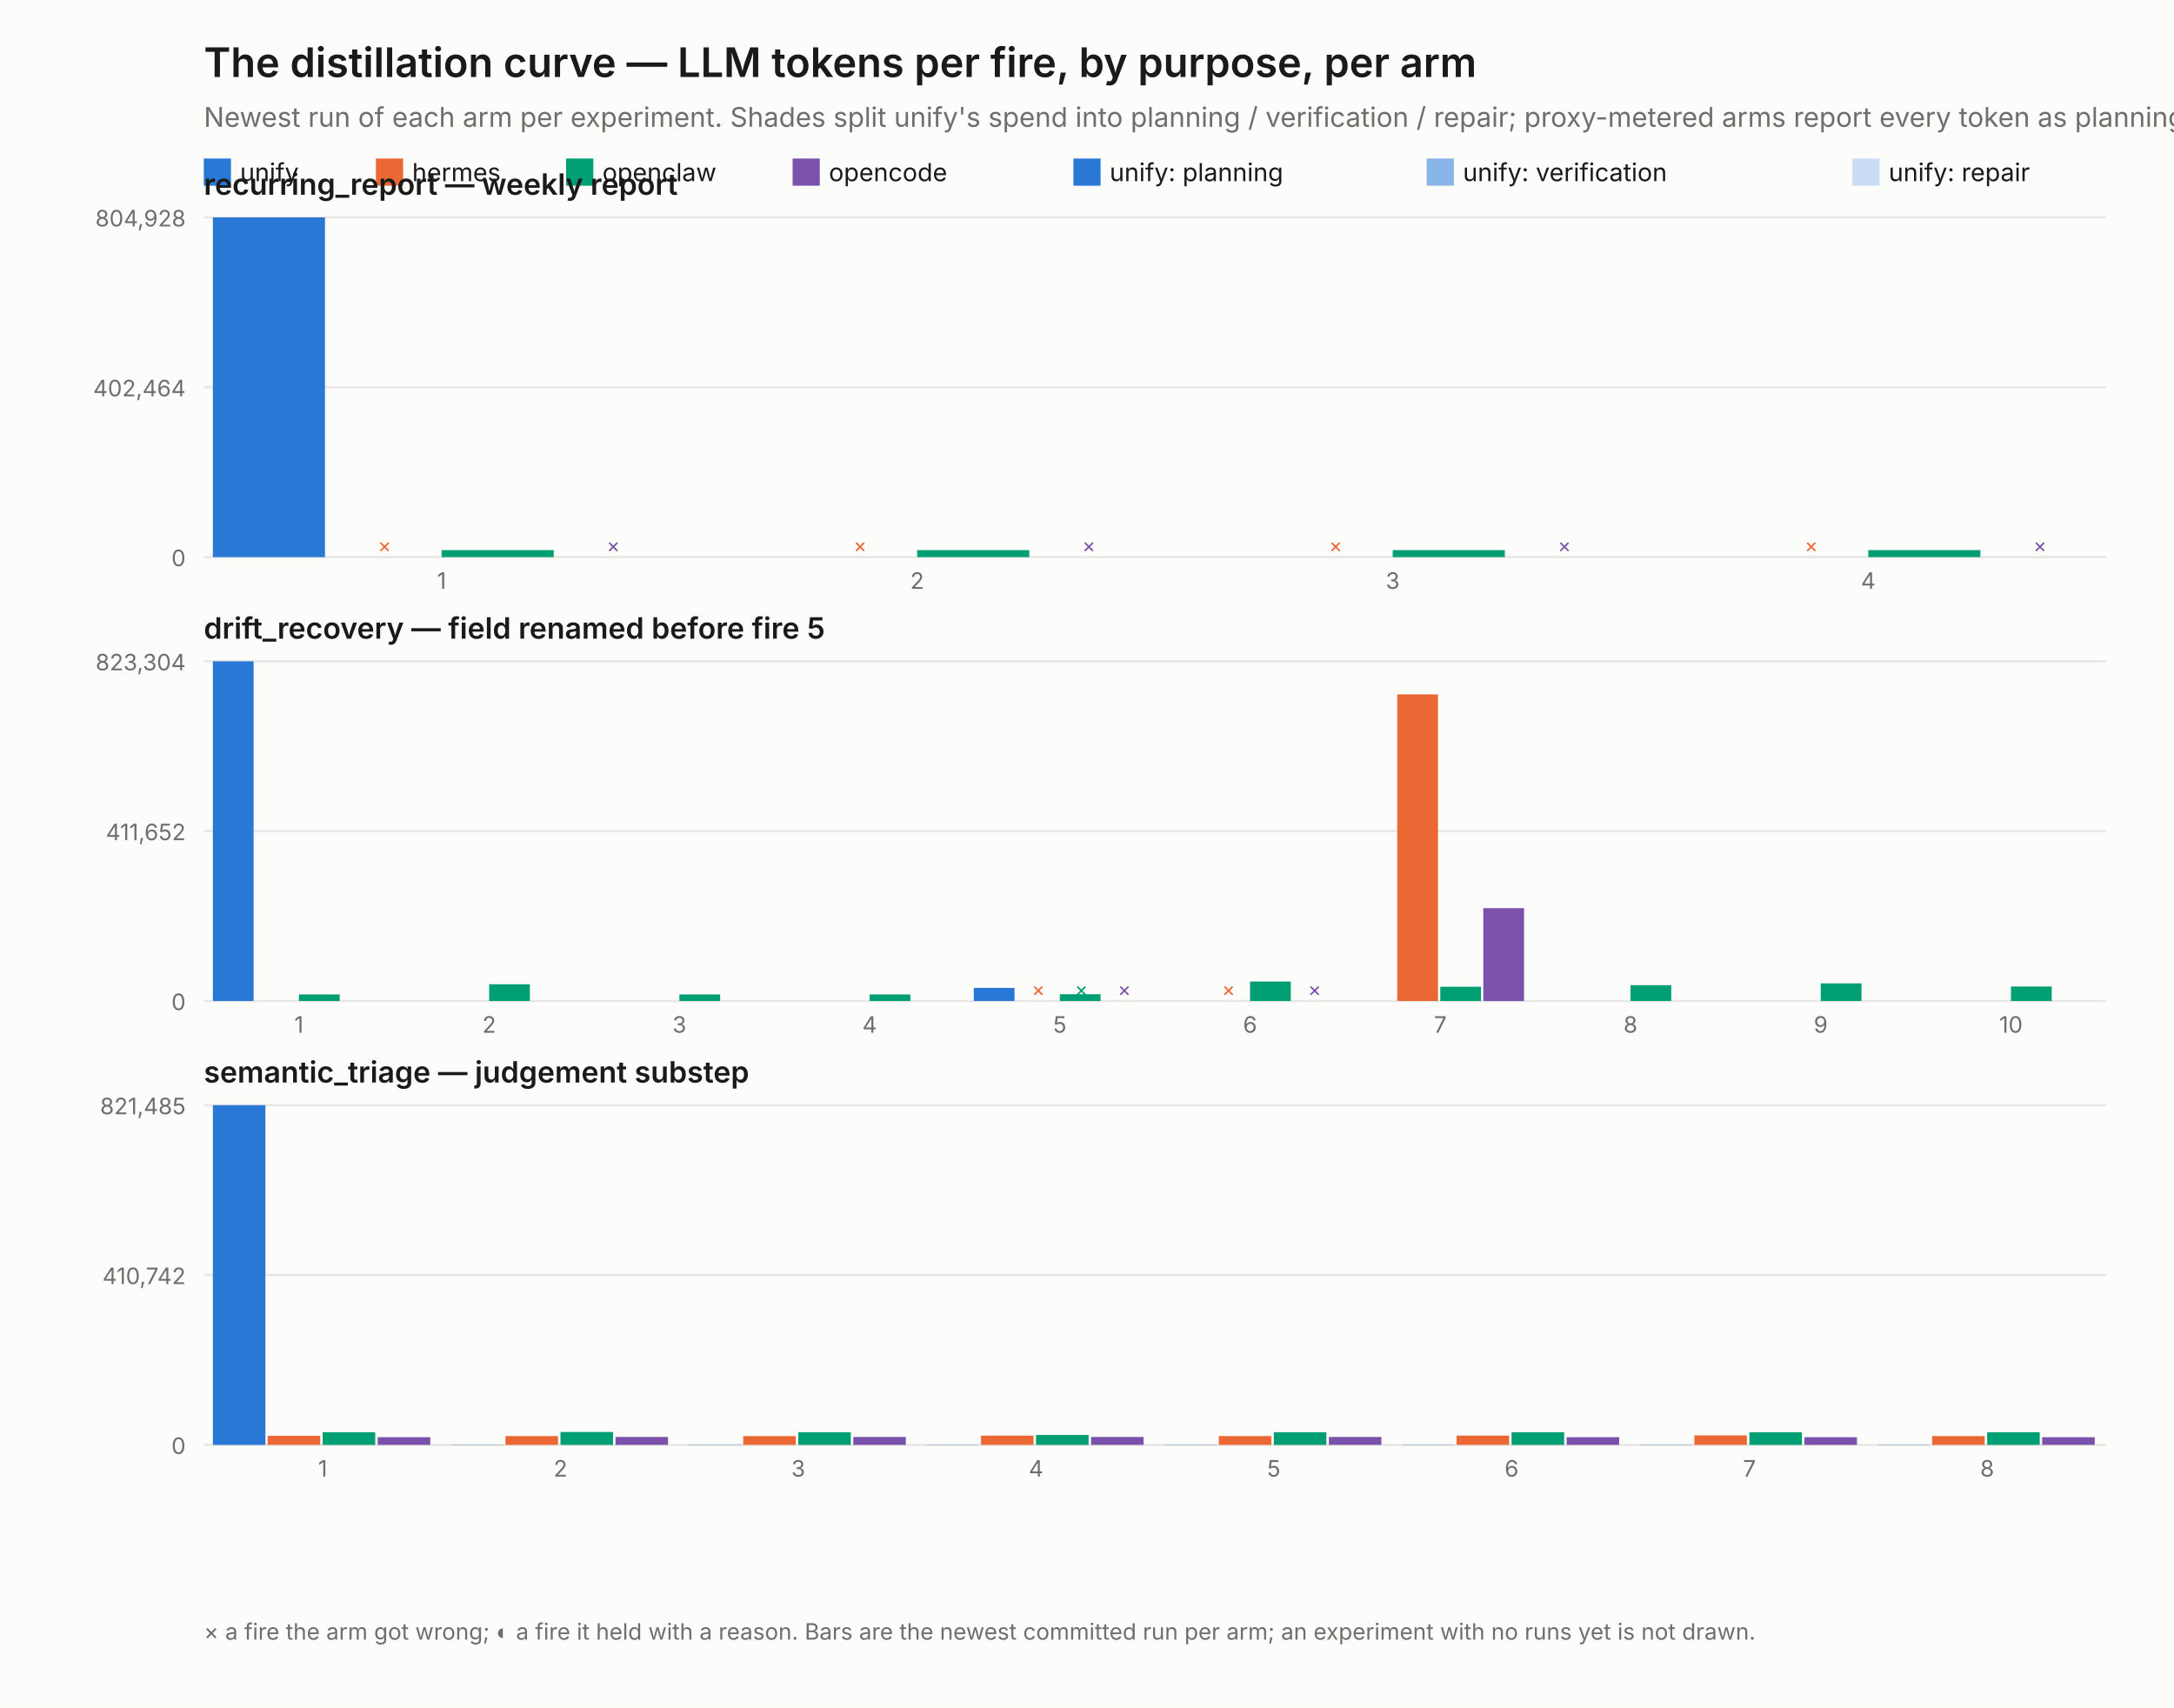
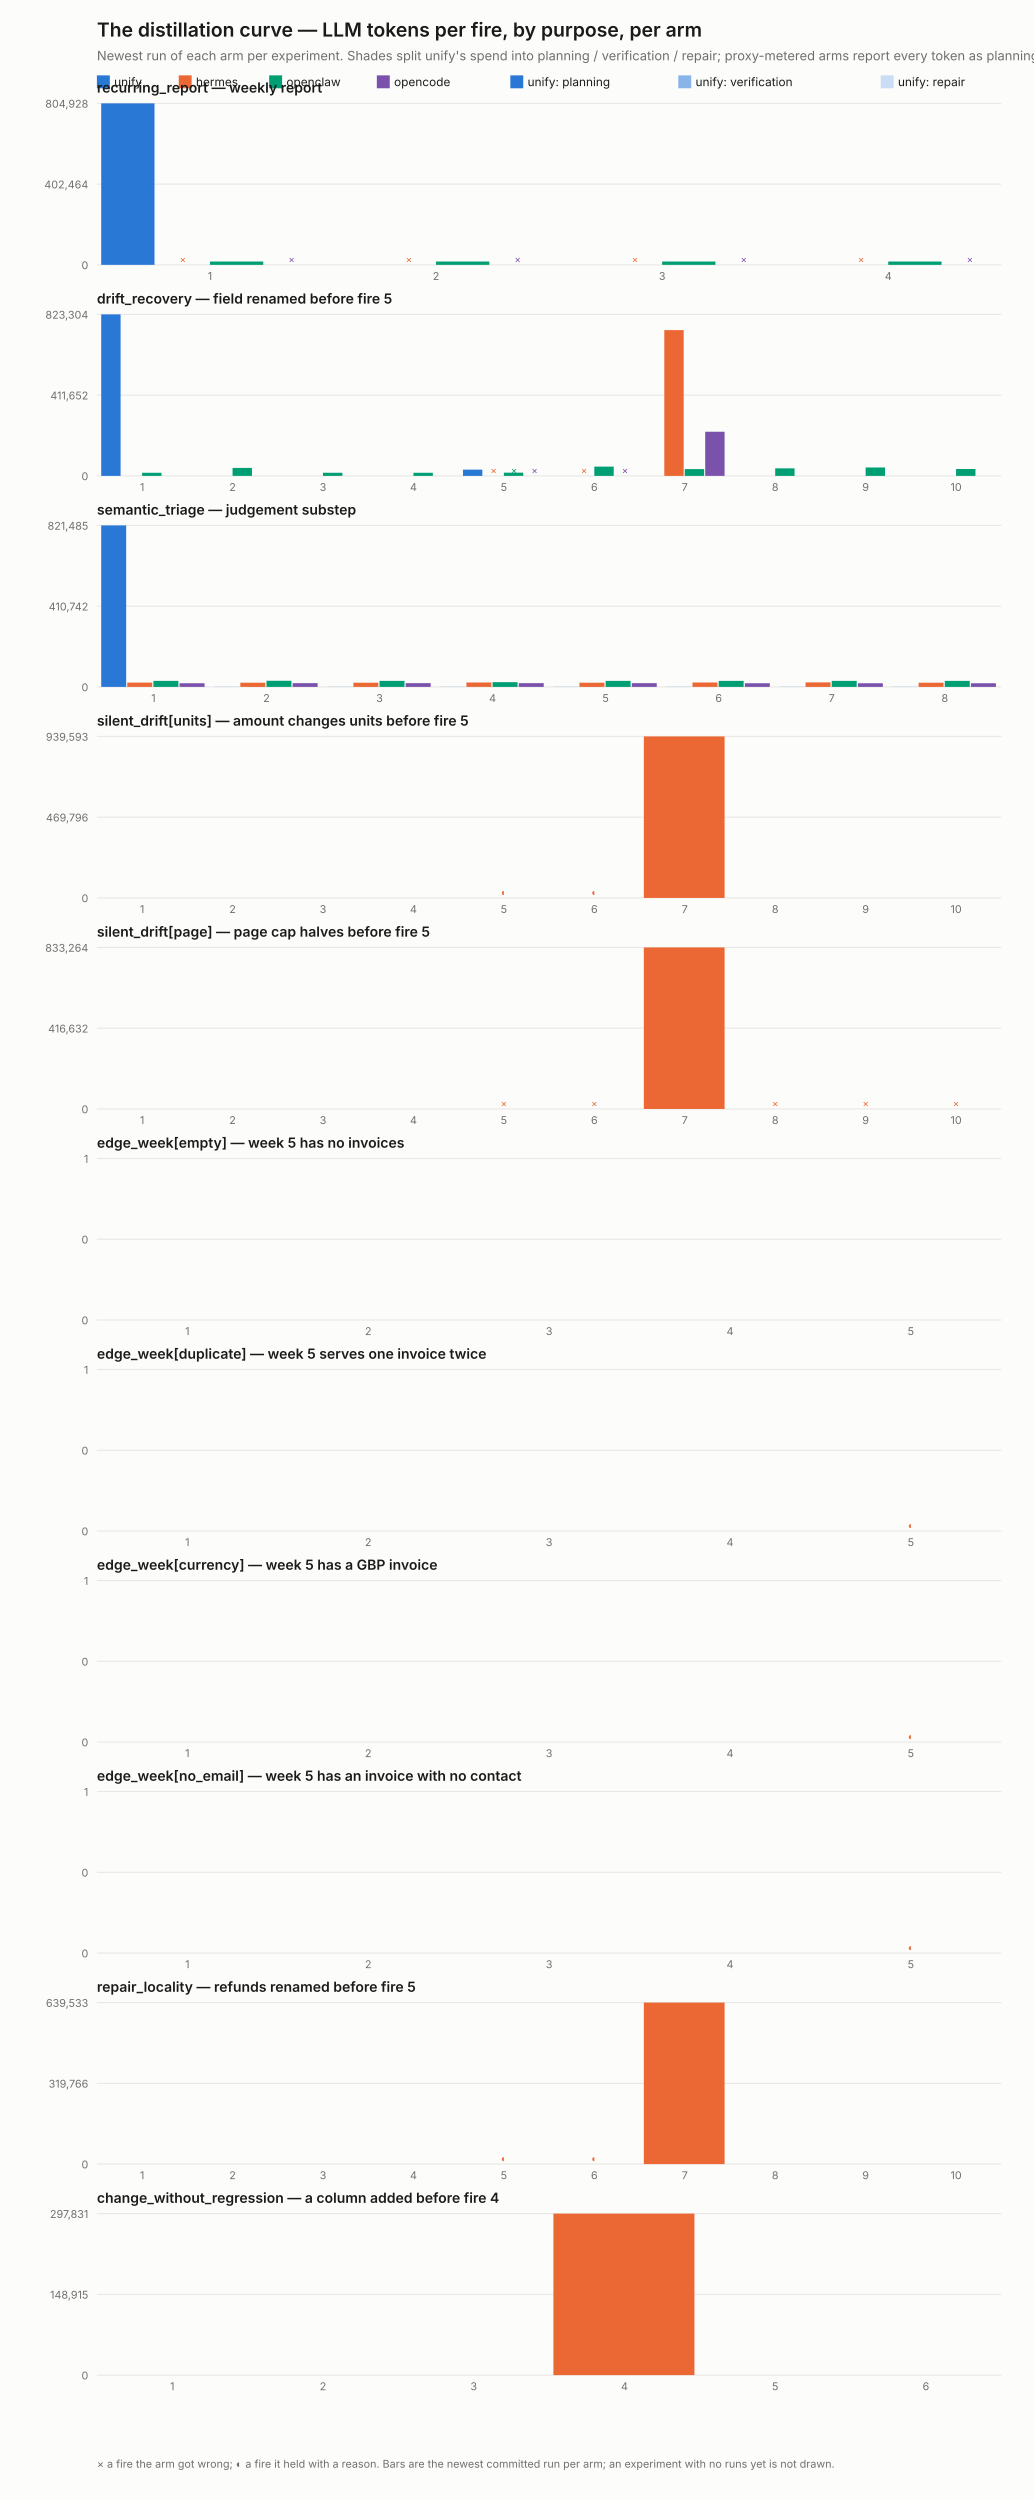
- <svg xmlns="http://www.w3.org/2000/svg" width="960" height="754" viewBox="0 0 960 754" font-family="Inter, Helvetica, Arial, sans-serif">
-   <rect width="960" height="754" fill="#fcfcfb" />
+ <svg xmlns="http://www.w3.org/2000/svg" width="960" height="2322" viewBox="0 0 960 2322" font-family="Inter, Helvetica, Arial, sans-serif">
+   <rect width="960" height="2322" fill="#fcfcfb" />
  <text x="90" y="34" font-size="18" font-weight="600" fill="#1a1a19">The distillation curve — LLM tokens per fire, by purpose, per arm</text>
  <text x="90" y="56" font-size="12" fill="#6f6e6a">Newest run of each arm per experiment. Shades split unify's spend into planning / verification / repair; proxy-metered arms report every token as planning.</text>
  <rect x="90" y="70" width="12" height="12" fill="#2a78d6" />
  <text x="106" y="80" font-size="11" fill="#1a1a19">unify</text>
  <rect x="166" y="70" width="12" height="12" fill="#eb6834" />
  <text x="182" y="80" font-size="11" fill="#1a1a19">hermes</text>
  <rect x="250" y="70" width="12" height="12" fill="#009E73" />
  <text x="266" y="80" font-size="11" fill="#1a1a19">openclaw</text>
  <rect x="350" y="70" width="12" height="12" fill="#7B52AB" />
  <text x="366" y="80" font-size="11" fill="#1a1a19">opencode</text>
  <rect x="474" y="70" width="12" height="12" fill="#2a78d6" />
  <text x="490" y="80" font-size="11" fill="#1a1a19">unify: planning</text>
  <rect x="630" y="70" width="12" height="12" fill="#89b4e8" />
  <text x="646" y="80" font-size="11" fill="#1a1a19">unify: verification</text>
  <rect x="818" y="70" width="12" height="12" fill="#c9ddf4" />
  <text x="834" y="80" font-size="11" fill="#1a1a19">unify: repair</text>
  <text x="90" y="86" font-size="13" font-weight="600" fill="#1a1a19">recurring_report — weekly report</text>
  <line x1="90" y1="246.0" x2="930" y2="246.0" stroke="#e8e7e4" />
  <text x="82" y="250.0" font-size="10" text-anchor="end" fill="#6f6e6a">0</text>
  <line x1="90" y1="171.0" x2="930" y2="171.0" stroke="#e8e7e4" />
  <text x="82" y="175.0" font-size="10" text-anchor="end" fill="#6f6e6a">402,464</text>
  <line x1="90" y1="96.0" x2="930" y2="96.0" stroke="#e8e7e4" />
  <text x="82" y="100.0" font-size="10" text-anchor="end" fill="#6f6e6a">804,928</text>
  <text x="195.0" y="260" font-size="10" text-anchor="middle" fill="#6f6e6a">1</text>
  <rect x="94.0" y="96.0" width="49.5" height="150.0" fill="#2a78d6" />
  <text x="119.2" y="244" font-size="9" text-anchor="middle" fill="#2a78d6">×</text>
  <text x="169.8" y="244" font-size="9" text-anchor="middle" fill="#eb6834">×</text>
  <rect x="195.0" y="242.9" width="49.5" height="3.1" fill="#009e73" />
  <text x="270.8" y="244" font-size="9" text-anchor="middle" fill="#7B52AB">×</text>
  <text x="405.0" y="260" font-size="10" text-anchor="middle" fill="#6f6e6a">2</text>
  <text x="379.8" y="244" font-size="9" text-anchor="middle" fill="#eb6834">×</text>
  <rect x="405.0" y="242.9" width="49.5" height="3.1" fill="#009e73" />
  <text x="480.8" y="244" font-size="9" text-anchor="middle" fill="#7B52AB">×</text>
  <text x="615.0" y="260" font-size="10" text-anchor="middle" fill="#6f6e6a">3</text>
  <text x="589.8" y="244" font-size="9" text-anchor="middle" fill="#eb6834">×</text>
  <rect x="615.0" y="242.9" width="49.5" height="3.1" fill="#009e73" />
  <text x="690.8" y="244" font-size="9" text-anchor="middle" fill="#7B52AB">×</text>
  <text x="825.0" y="260" font-size="10" text-anchor="middle" fill="#6f6e6a">4</text>
  <text x="799.8" y="244" font-size="9" text-anchor="middle" fill="#eb6834">×</text>
  <rect x="825.0" y="242.9" width="49.5" height="3.1" fill="#009e73" />
  <text x="900.8" y="244" font-size="9" text-anchor="middle" fill="#7B52AB">×</text>
  <text x="90" y="282" font-size="13" font-weight="600" fill="#1a1a19">drift_recovery — field renamed before fire 5</text>
  <line x1="90" y1="442.0" x2="930" y2="442.0" stroke="#e8e7e4" />
  <text x="82" y="446.0" font-size="10" text-anchor="end" fill="#6f6e6a">0</text>
  <line x1="90" y1="367.0" x2="930" y2="367.0" stroke="#e8e7e4" />
  <text x="82" y="371.0" font-size="10" text-anchor="end" fill="#6f6e6a">411,652</text>
  <line x1="90" y1="292.0" x2="930" y2="292.0" stroke="#e8e7e4" />
  <text x="82" y="296.0" font-size="10" text-anchor="end" fill="#6f6e6a">823,304</text>
  <text x="132.0" y="456" font-size="10" text-anchor="middle" fill="#6f6e6a">1</text>
  <rect x="94.0" y="292.0" width="18.0" height="150.0" fill="#2a78d6" />
  <rect x="132.0" y="439.1" width="18.0" height="2.9" fill="#009e73" />
  <text x="216.0" y="456" font-size="10" text-anchor="middle" fill="#6f6e6a">2</text>
  <rect x="216.0" y="434.6" width="18.0" height="7.4" fill="#009e73" />
  <text x="300.0" y="456" font-size="10" text-anchor="middle" fill="#6f6e6a">3</text>
  <rect x="300.0" y="439.1" width="18.0" height="2.9" fill="#009e73" />
  <text x="384.0" y="456" font-size="10" text-anchor="middle" fill="#6f6e6a">4</text>
  <rect x="384.0" y="439.1" width="18.0" height="2.9" fill="#009e73" />
  <text x="468.0" y="456" font-size="10" text-anchor="middle" fill="#6f6e6a">5</text>
  <rect x="430.0" y="436.2" width="18.0" height="5.8" fill="#2a78d6" />
  <text x="458.5" y="440" font-size="9" text-anchor="middle" fill="#eb6834">×</text>
  <rect x="468.0" y="439.0" width="18.0" height="3.0" fill="#009e73" />
  <text x="477.5" y="440" font-size="9" text-anchor="middle" fill="#009E73">×</text>
  <text x="496.5" y="440" font-size="9" text-anchor="middle" fill="#7B52AB">×</text>
  <text x="552.0" y="456" font-size="10" text-anchor="middle" fill="#6f6e6a">6</text>
  <text x="542.5" y="440" font-size="9" text-anchor="middle" fill="#eb6834">×</text>
  <rect x="552.0" y="433.4" width="18.0" height="8.6" fill="#009e73" />
  <text x="580.5" y="440" font-size="9" text-anchor="middle" fill="#7B52AB">×</text>
  <text x="636.0" y="456" font-size="10" text-anchor="middle" fill="#6f6e6a">7</text>
  <rect x="617.0" y="306.6" width="18.0" height="135.4" fill="#eb6834" />
  <rect x="636.0" y="435.7" width="18.0" height="6.3" fill="#009e73" />
  <rect x="655.0" y="401.0" width="18.0" height="41.0" fill="#7b52ab" />
  <text x="720.0" y="456" font-size="10" text-anchor="middle" fill="#6f6e6a">8</text>
  <rect x="720.0" y="435.0" width="18.0" height="7.0" fill="#009e73" />
  <text x="804.0" y="456" font-size="10" text-anchor="middle" fill="#6f6e6a">9</text>
  <rect x="804.0" y="434.2" width="18.0" height="7.8" fill="#009e73" />
  <text x="888.0" y="456" font-size="10" text-anchor="middle" fill="#6f6e6a">10</text>
  <rect x="888.0" y="435.6" width="18.0" height="6.4" fill="#009e73" />
  <text x="90" y="478" font-size="13" font-weight="600" fill="#1a1a19">semantic_triage — judgement substep</text>
  <line x1="90" y1="638.0" x2="930" y2="638.0" stroke="#e8e7e4" />
  <text x="82" y="642.0" font-size="10" text-anchor="end" fill="#6f6e6a">0</text>
  <line x1="90" y1="563.0" x2="930" y2="563.0" stroke="#e8e7e4" />
  <text x="82" y="567.0" font-size="10" text-anchor="end" fill="#6f6e6a">410,742</text>
  <line x1="90" y1="488.0" x2="930" y2="488.0" stroke="#e8e7e4" />
  <text x="82" y="492.0" font-size="10" text-anchor="end" fill="#6f6e6a">821,485</text>
  <text x="142.5" y="652" font-size="10" text-anchor="middle" fill="#6f6e6a">1</text>
  <rect x="94.0" y="488.0" width="23.2" height="150.0" fill="#2a78d6" />
  <rect x="118.2" y="634.0" width="23.2" height="4.0" fill="#eb6834" />
  <rect x="142.5" y="632.4" width="23.2" height="5.6" fill="#009e73" />
  <rect x="166.8" y="634.6" width="23.2" height="3.4" fill="#7b52ab" />
  <text x="247.5" y="652" font-size="10" text-anchor="middle" fill="#6f6e6a">2</text>
  <rect x="199.0" y="637.9" width="23.2" height="0.1" fill="#2a78d6" />
  <rect x="223.2" y="634.1" width="23.2" height="3.9" fill="#eb6834" />
  <rect x="247.5" y="632.3" width="23.2" height="5.7" fill="#009e73" />
  <rect x="271.8" y="634.5" width="23.2" height="3.5" fill="#7b52ab" />
  <text x="352.5" y="652" font-size="10" text-anchor="middle" fill="#6f6e6a">3</text>
  <rect x="304.0" y="637.9" width="23.2" height="0.1" fill="#2a78d6" />
  <rect x="328.2" y="634.1" width="23.2" height="3.9" fill="#eb6834" />
  <rect x="352.5" y="632.4" width="23.2" height="5.6" fill="#009e73" />
  <rect x="376.8" y="634.5" width="23.2" height="3.5" fill="#7b52ab" />
  <text x="457.5" y="652" font-size="10" text-anchor="middle" fill="#6f6e6a">4</text>
  <rect x="409.0" y="637.9" width="23.2" height="0.1" fill="#2a78d6" />
  <rect x="433.2" y="633.9" width="23.2" height="4.1" fill="#eb6834" />
  <rect x="457.5" y="633.6" width="23.2" height="4.4" fill="#009e73" />
  <rect x="481.8" y="634.5" width="23.2" height="3.5" fill="#7b52ab" />
  <text x="562.5" y="652" font-size="10" text-anchor="middle" fill="#6f6e6a">5</text>
  <rect x="514.0" y="637.9" width="23.2" height="0.1" fill="#2a78d6" />
  <rect x="538.2" y="634.1" width="23.2" height="3.9" fill="#eb6834" />
  <rect x="562.5" y="632.4" width="23.2" height="5.6" fill="#009e73" />
  <rect x="586.8" y="634.5" width="23.2" height="3.5" fill="#7b52ab" />
  <text x="667.5" y="652" font-size="10" text-anchor="middle" fill="#6f6e6a">6</text>
  <rect x="619.0" y="637.9" width="23.2" height="0.1" fill="#2a78d6" />
  <rect x="643.2" y="633.9" width="23.2" height="4.1" fill="#eb6834" />
  <rect x="667.5" y="632.4" width="23.2" height="5.6" fill="#009e73" />
  <rect x="691.8" y="634.6" width="23.2" height="3.4" fill="#7b52ab" />
  <text x="772.5" y="652" font-size="10" text-anchor="middle" fill="#6f6e6a">7</text>
  <rect x="724.0" y="637.9" width="23.2" height="0.1" fill="#2a78d6" />
  <rect x="748.2" y="633.8" width="23.2" height="4.2" fill="#eb6834" />
  <rect x="772.5" y="632.4" width="23.2" height="5.6" fill="#009e73" />
  <rect x="796.8" y="634.6" width="23.2" height="3.4" fill="#7b52ab" />
  <text x="877.5" y="652" font-size="10" text-anchor="middle" fill="#6f6e6a">8</text>
  <rect x="829.0" y="637.9" width="23.2" height="0.1" fill="#2a78d6" />
  <rect x="853.2" y="634.1" width="23.2" height="3.9" fill="#eb6834" />
  <rect x="877.5" y="632.4" width="23.2" height="5.6" fill="#009e73" />
  <rect x="901.8" y="634.6" width="23.2" height="3.4" fill="#7b52ab" />
-   <text x="90" y="724" font-size="10" fill="#6f6e6a">× a fire the arm got wrong; ◐ a fire it held with a reason. Bars are the newest committed run per arm; an experiment with no runs yet is not drawn.</text>
+   <text x="90" y="674" font-size="13" font-weight="600" fill="#1a1a19">silent_drift[units] — amount changes units before fire 5</text>
+   <line x1="90" y1="834.0" x2="930" y2="834.0" stroke="#e8e7e4" />
+   <text x="82" y="838.0" font-size="10" text-anchor="end" fill="#6f6e6a">0</text>
+   <line x1="90" y1="759.0" x2="930" y2="759.0" stroke="#e8e7e4" />
+   <text x="82" y="763.0" font-size="10" text-anchor="end" fill="#6f6e6a">469,796</text>
+   <line x1="90" y1="684.0" x2="930" y2="684.0" stroke="#e8e7e4" />
+   <text x="82" y="688.0" font-size="10" text-anchor="end" fill="#6f6e6a">939,593</text>
+   <text x="132.0" y="848" font-size="10" text-anchor="middle" fill="#6f6e6a">1</text>
+   <text x="216.0" y="848" font-size="10" text-anchor="middle" fill="#6f6e6a">2</text>
+   <text x="300.0" y="848" font-size="10" text-anchor="middle" fill="#6f6e6a">3</text>
+   <text x="384.0" y="848" font-size="10" text-anchor="middle" fill="#6f6e6a">4</text>
+   <text x="468.0" y="848" font-size="10" text-anchor="middle" fill="#6f6e6a">5</text>
+   <text x="468.0" y="832" font-size="9" text-anchor="middle" fill="#eb6834">◐</text>
+   <text x="552.0" y="848" font-size="10" text-anchor="middle" fill="#6f6e6a">6</text>
+   <text x="552.0" y="832" font-size="9" text-anchor="middle" fill="#eb6834">◐</text>
+   <text x="636.0" y="848" font-size="10" text-anchor="middle" fill="#6f6e6a">7</text>
+   <rect x="598.0" y="684.0" width="75.0" height="150.0" fill="#eb6834" />
+   <text x="720.0" y="848" font-size="10" text-anchor="middle" fill="#6f6e6a">8</text>
+   <text x="804.0" y="848" font-size="10" text-anchor="middle" fill="#6f6e6a">9</text>
+   <text x="888.0" y="848" font-size="10" text-anchor="middle" fill="#6f6e6a">10</text>
+   <text x="90" y="870" font-size="13" font-weight="600" fill="#1a1a19">silent_drift[page] — page cap halves before fire 5</text>
+   <line x1="90" y1="1030.0" x2="930" y2="1030.0" stroke="#e8e7e4" />
+   <text x="82" y="1034.0" font-size="10" text-anchor="end" fill="#6f6e6a">0</text>
+   <line x1="90" y1="955.0" x2="930" y2="955.0" stroke="#e8e7e4" />
+   <text x="82" y="959.0" font-size="10" text-anchor="end" fill="#6f6e6a">416,632</text>
+   <line x1="90" y1="880.0" x2="930" y2="880.0" stroke="#e8e7e4" />
+   <text x="82" y="884.0" font-size="10" text-anchor="end" fill="#6f6e6a">833,264</text>
+   <text x="132.0" y="1044" font-size="10" text-anchor="middle" fill="#6f6e6a">1</text>
+   <text x="216.0" y="1044" font-size="10" text-anchor="middle" fill="#6f6e6a">2</text>
+   <text x="300.0" y="1044" font-size="10" text-anchor="middle" fill="#6f6e6a">3</text>
+   <text x="384.0" y="1044" font-size="10" text-anchor="middle" fill="#6f6e6a">4</text>
+   <text x="468.0" y="1044" font-size="10" text-anchor="middle" fill="#6f6e6a">5</text>
+   <text x="468.0" y="1028" font-size="9" text-anchor="middle" fill="#eb6834">×</text>
+   <text x="552.0" y="1044" font-size="10" text-anchor="middle" fill="#6f6e6a">6</text>
+   <text x="552.0" y="1028" font-size="9" text-anchor="middle" fill="#eb6834">×</text>
+   <text x="636.0" y="1044" font-size="10" text-anchor="middle" fill="#6f6e6a">7</text>
+   <rect x="598.0" y="880.0" width="75.0" height="150.0" fill="#eb6834" />
+   <text x="636.0" y="1028" font-size="9" text-anchor="middle" fill="#eb6834">×</text>
+   <text x="720.0" y="1044" font-size="10" text-anchor="middle" fill="#6f6e6a">8</text>
+   <text x="720.0" y="1028" font-size="9" text-anchor="middle" fill="#eb6834">×</text>
+   <text x="804.0" y="1044" font-size="10" text-anchor="middle" fill="#6f6e6a">9</text>
+   <text x="804.0" y="1028" font-size="9" text-anchor="middle" fill="#eb6834">×</text>
+   <text x="888.0" y="1044" font-size="10" text-anchor="middle" fill="#6f6e6a">10</text>
+   <text x="888.0" y="1028" font-size="9" text-anchor="middle" fill="#eb6834">×</text>
+   <text x="90" y="1066" font-size="13" font-weight="600" fill="#1a1a19">edge_week[empty] — week 5 has no invoices</text>
+   <line x1="90" y1="1226.0" x2="930" y2="1226.0" stroke="#e8e7e4" />
+   <text x="82" y="1230.0" font-size="10" text-anchor="end" fill="#6f6e6a">0</text>
+   <line x1="90" y1="1151.0" x2="930" y2="1151.0" stroke="#e8e7e4" />
+   <text x="82" y="1155.0" font-size="10" text-anchor="end" fill="#6f6e6a">0</text>
+   <line x1="90" y1="1076.0" x2="930" y2="1076.0" stroke="#e8e7e4" />
+   <text x="82" y="1080.0" font-size="10" text-anchor="end" fill="#6f6e6a">1</text>
+   <text x="174.0" y="1240" font-size="10" text-anchor="middle" fill="#6f6e6a">1</text>
+   <text x="342.0" y="1240" font-size="10" text-anchor="middle" fill="#6f6e6a">2</text>
+   <text x="510.0" y="1240" font-size="10" text-anchor="middle" fill="#6f6e6a">3</text>
+   <text x="678.0" y="1240" font-size="10" text-anchor="middle" fill="#6f6e6a">4</text>
+   <text x="846.0" y="1240" font-size="10" text-anchor="middle" fill="#6f6e6a">5</text>
+   <text x="90" y="1262" font-size="13" font-weight="600" fill="#1a1a19">edge_week[duplicate] — week 5 serves one invoice twice</text>
+   <line x1="90" y1="1422.0" x2="930" y2="1422.0" stroke="#e8e7e4" />
+   <text x="82" y="1426.0" font-size="10" text-anchor="end" fill="#6f6e6a">0</text>
+   <line x1="90" y1="1347.0" x2="930" y2="1347.0" stroke="#e8e7e4" />
+   <text x="82" y="1351.0" font-size="10" text-anchor="end" fill="#6f6e6a">0</text>
+   <line x1="90" y1="1272.0" x2="930" y2="1272.0" stroke="#e8e7e4" />
+   <text x="82" y="1276.0" font-size="10" text-anchor="end" fill="#6f6e6a">1</text>
+   <text x="174.0" y="1436" font-size="10" text-anchor="middle" fill="#6f6e6a">1</text>
+   <text x="342.0" y="1436" font-size="10" text-anchor="middle" fill="#6f6e6a">2</text>
+   <text x="510.0" y="1436" font-size="10" text-anchor="middle" fill="#6f6e6a">3</text>
+   <text x="678.0" y="1436" font-size="10" text-anchor="middle" fill="#6f6e6a">4</text>
+   <text x="846.0" y="1436" font-size="10" text-anchor="middle" fill="#6f6e6a">5</text>
+   <text x="846.0" y="1420" font-size="9" text-anchor="middle" fill="#eb6834">◐</text>
+   <text x="90" y="1458" font-size="13" font-weight="600" fill="#1a1a19">edge_week[currency] — week 5 has a GBP invoice</text>
+   <line x1="90" y1="1618.0" x2="930" y2="1618.0" stroke="#e8e7e4" />
+   <text x="82" y="1622.0" font-size="10" text-anchor="end" fill="#6f6e6a">0</text>
+   <line x1="90" y1="1543.0" x2="930" y2="1543.0" stroke="#e8e7e4" />
+   <text x="82" y="1547.0" font-size="10" text-anchor="end" fill="#6f6e6a">0</text>
+   <line x1="90" y1="1468.0" x2="930" y2="1468.0" stroke="#e8e7e4" />
+   <text x="82" y="1472.0" font-size="10" text-anchor="end" fill="#6f6e6a">1</text>
+   <text x="174.0" y="1632" font-size="10" text-anchor="middle" fill="#6f6e6a">1</text>
+   <text x="342.0" y="1632" font-size="10" text-anchor="middle" fill="#6f6e6a">2</text>
+   <text x="510.0" y="1632" font-size="10" text-anchor="middle" fill="#6f6e6a">3</text>
+   <text x="678.0" y="1632" font-size="10" text-anchor="middle" fill="#6f6e6a">4</text>
+   <text x="846.0" y="1632" font-size="10" text-anchor="middle" fill="#6f6e6a">5</text>
+   <text x="846.0" y="1616" font-size="9" text-anchor="middle" fill="#eb6834">◐</text>
+   <text x="90" y="1654" font-size="13" font-weight="600" fill="#1a1a19">edge_week[no_email] — week 5 has an invoice with no contact</text>
+   <line x1="90" y1="1814.0" x2="930" y2="1814.0" stroke="#e8e7e4" />
+   <text x="82" y="1818.0" font-size="10" text-anchor="end" fill="#6f6e6a">0</text>
+   <line x1="90" y1="1739.0" x2="930" y2="1739.0" stroke="#e8e7e4" />
+   <text x="82" y="1743.0" font-size="10" text-anchor="end" fill="#6f6e6a">0</text>
+   <line x1="90" y1="1664.0" x2="930" y2="1664.0" stroke="#e8e7e4" />
+   <text x="82" y="1668.0" font-size="10" text-anchor="end" fill="#6f6e6a">1</text>
+   <text x="174.0" y="1828" font-size="10" text-anchor="middle" fill="#6f6e6a">1</text>
+   <text x="342.0" y="1828" font-size="10" text-anchor="middle" fill="#6f6e6a">2</text>
+   <text x="510.0" y="1828" font-size="10" text-anchor="middle" fill="#6f6e6a">3</text>
+   <text x="678.0" y="1828" font-size="10" text-anchor="middle" fill="#6f6e6a">4</text>
+   <text x="846.0" y="1828" font-size="10" text-anchor="middle" fill="#6f6e6a">5</text>
+   <text x="846.0" y="1812" font-size="9" text-anchor="middle" fill="#eb6834">◐</text>
+   <text x="90" y="1850" font-size="13" font-weight="600" fill="#1a1a19">repair_locality — refunds renamed before fire 5</text>
+   <line x1="90" y1="2010.0" x2="930" y2="2010.0" stroke="#e8e7e4" />
+   <text x="82" y="2014.0" font-size="10" text-anchor="end" fill="#6f6e6a">0</text>
+   <line x1="90" y1="1935.0" x2="930" y2="1935.0" stroke="#e8e7e4" />
+   <text x="82" y="1939.0" font-size="10" text-anchor="end" fill="#6f6e6a">319,766</text>
+   <line x1="90" y1="1860.0" x2="930" y2="1860.0" stroke="#e8e7e4" />
+   <text x="82" y="1864.0" font-size="10" text-anchor="end" fill="#6f6e6a">639,533</text>
+   <text x="132.0" y="2024" font-size="10" text-anchor="middle" fill="#6f6e6a">1</text>
+   <text x="216.0" y="2024" font-size="10" text-anchor="middle" fill="#6f6e6a">2</text>
+   <text x="300.0" y="2024" font-size="10" text-anchor="middle" fill="#6f6e6a">3</text>
+   <text x="384.0" y="2024" font-size="10" text-anchor="middle" fill="#6f6e6a">4</text>
+   <text x="468.0" y="2024" font-size="10" text-anchor="middle" fill="#6f6e6a">5</text>
+   <text x="468.0" y="2008" font-size="9" text-anchor="middle" fill="#eb6834">◐</text>
+   <text x="552.0" y="2024" font-size="10" text-anchor="middle" fill="#6f6e6a">6</text>
+   <text x="552.0" y="2008" font-size="9" text-anchor="middle" fill="#eb6834">◐</text>
+   <text x="636.0" y="2024" font-size="10" text-anchor="middle" fill="#6f6e6a">7</text>
+   <rect x="598.0" y="1860.0" width="75.0" height="150.0" fill="#eb6834" />
+   <text x="720.0" y="2024" font-size="10" text-anchor="middle" fill="#6f6e6a">8</text>
+   <text x="804.0" y="2024" font-size="10" text-anchor="middle" fill="#6f6e6a">9</text>
+   <text x="888.0" y="2024" font-size="10" text-anchor="middle" fill="#6f6e6a">10</text>
+   <text x="90" y="2046" font-size="13" font-weight="600" fill="#1a1a19">change_without_regression — a column added before fire 4</text>
+   <line x1="90" y1="2206.0" x2="930" y2="2206.0" stroke="#e8e7e4" />
+   <text x="82" y="2210.0" font-size="10" text-anchor="end" fill="#6f6e6a">0</text>
+   <line x1="90" y1="2131.0" x2="930" y2="2131.0" stroke="#e8e7e4" />
+   <text x="82" y="2135.0" font-size="10" text-anchor="end" fill="#6f6e6a">148,915</text>
+   <line x1="90" y1="2056.0" x2="930" y2="2056.0" stroke="#e8e7e4" />
+   <text x="82" y="2060.0" font-size="10" text-anchor="end" fill="#6f6e6a">297,831</text>
+   <text x="160.0" y="2220" font-size="10" text-anchor="middle" fill="#6f6e6a">1</text>
+   <text x="300.0" y="2220" font-size="10" text-anchor="middle" fill="#6f6e6a">2</text>
+   <text x="440.0" y="2220" font-size="10" text-anchor="middle" fill="#6f6e6a">3</text>
+   <text x="580.0" y="2220" font-size="10" text-anchor="middle" fill="#6f6e6a">4</text>
+   <rect x="514.0" y="2056.0" width="131.0" height="150.0" fill="#eb6834" />
+   <text x="720.0" y="2220" font-size="10" text-anchor="middle" fill="#6f6e6a">5</text>
+   <text x="860.0" y="2220" font-size="10" text-anchor="middle" fill="#6f6e6a">6</text>
+   <text x="90" y="2292" font-size="10" fill="#6f6e6a">× a fire the arm got wrong; ◐ a fire it held with a reason. Bars are the newest committed run per arm; an experiment with no runs yet is not drawn.</text>
</svg>
